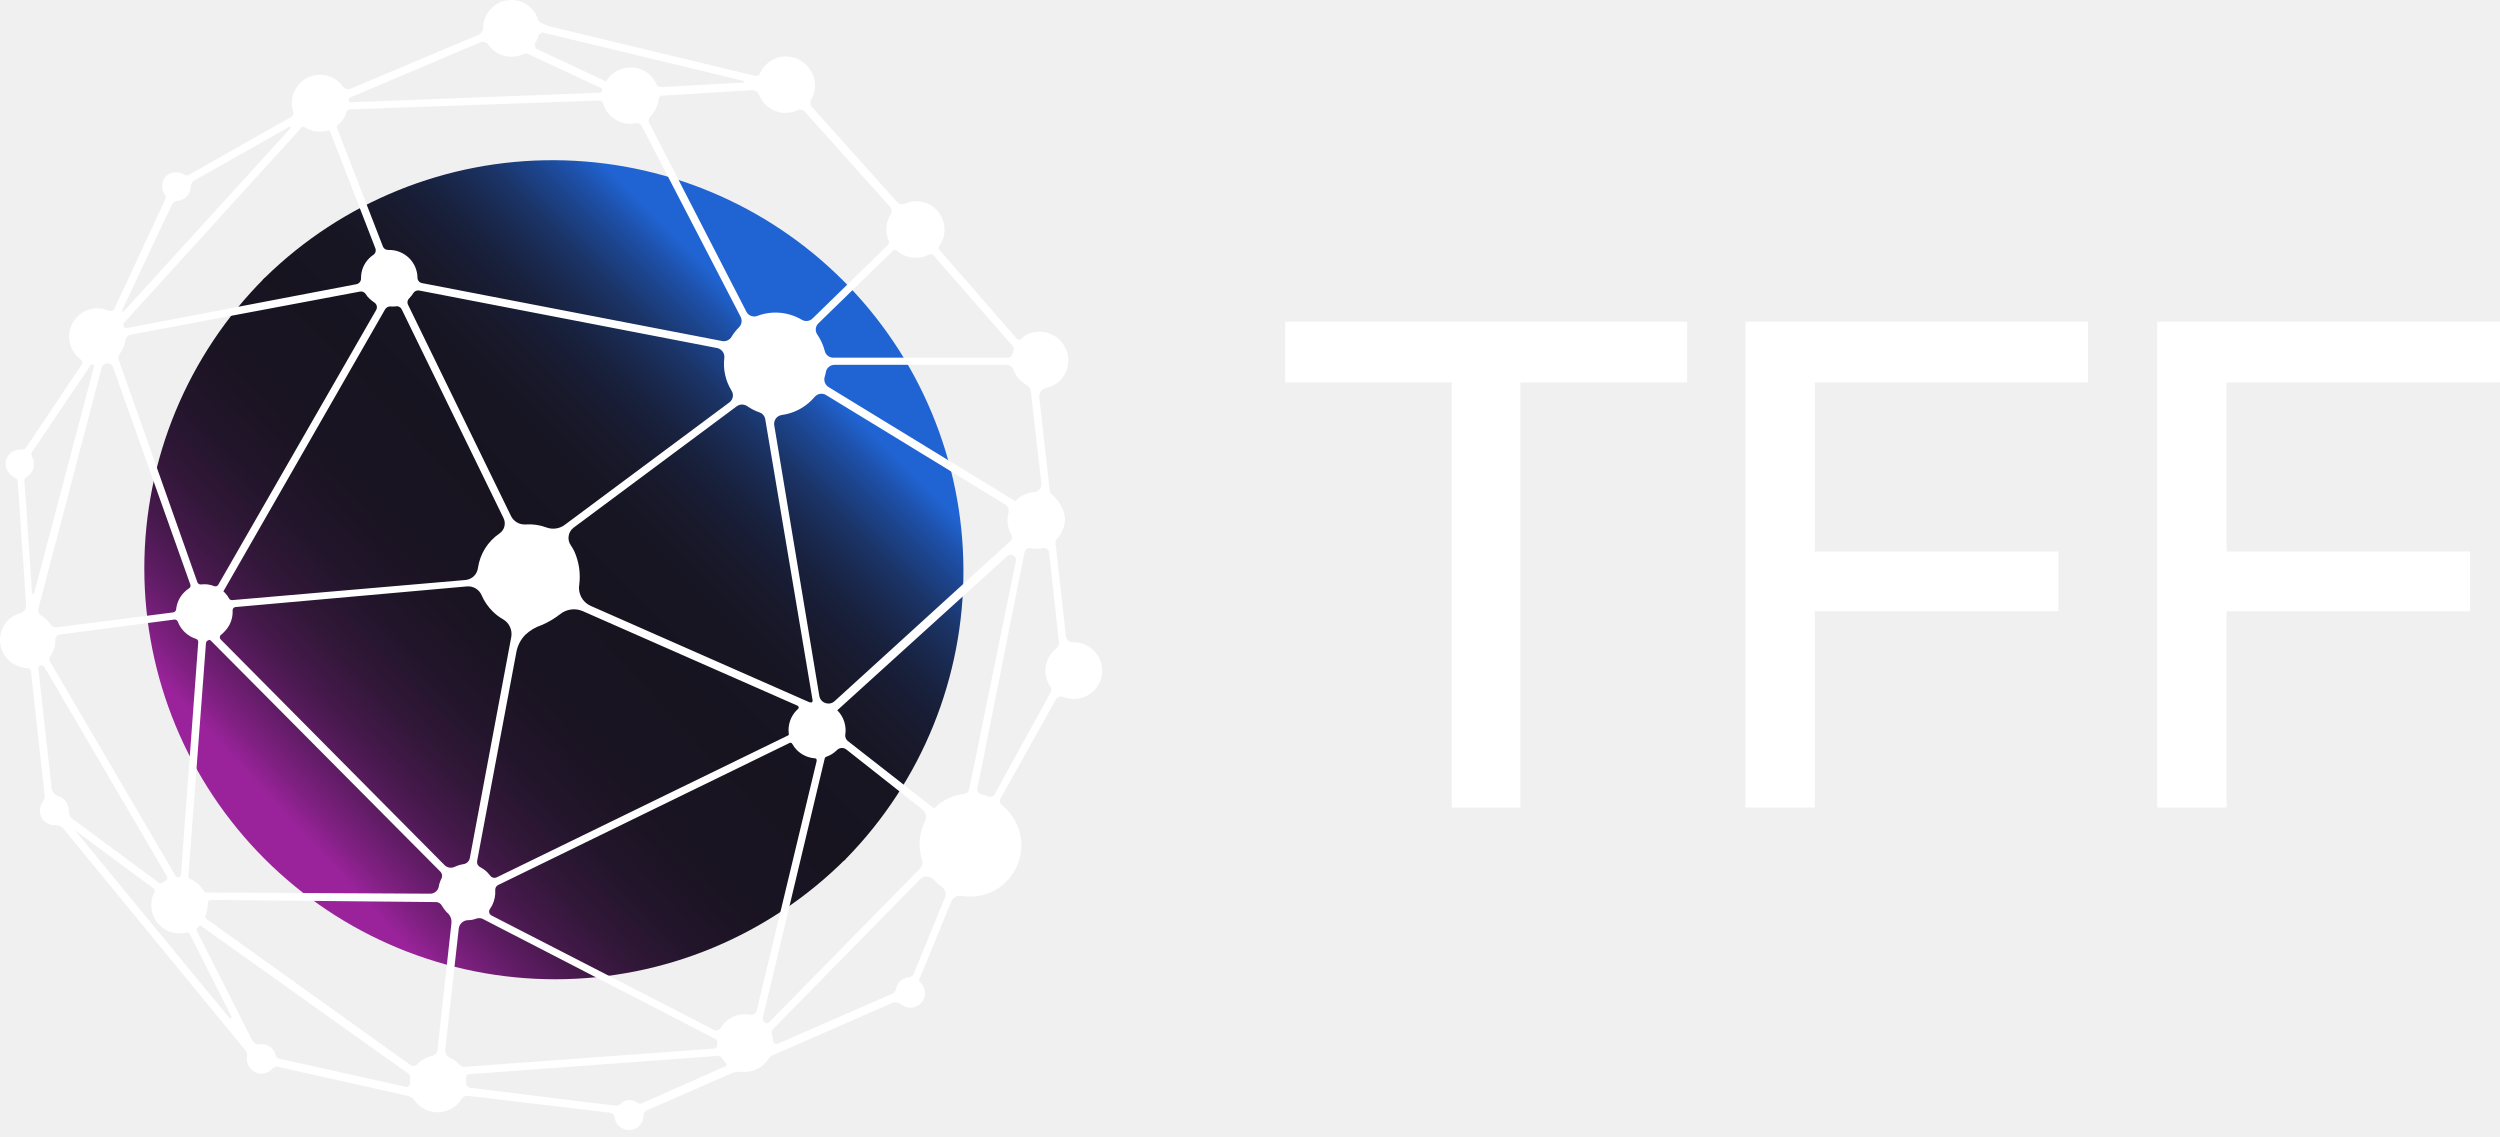
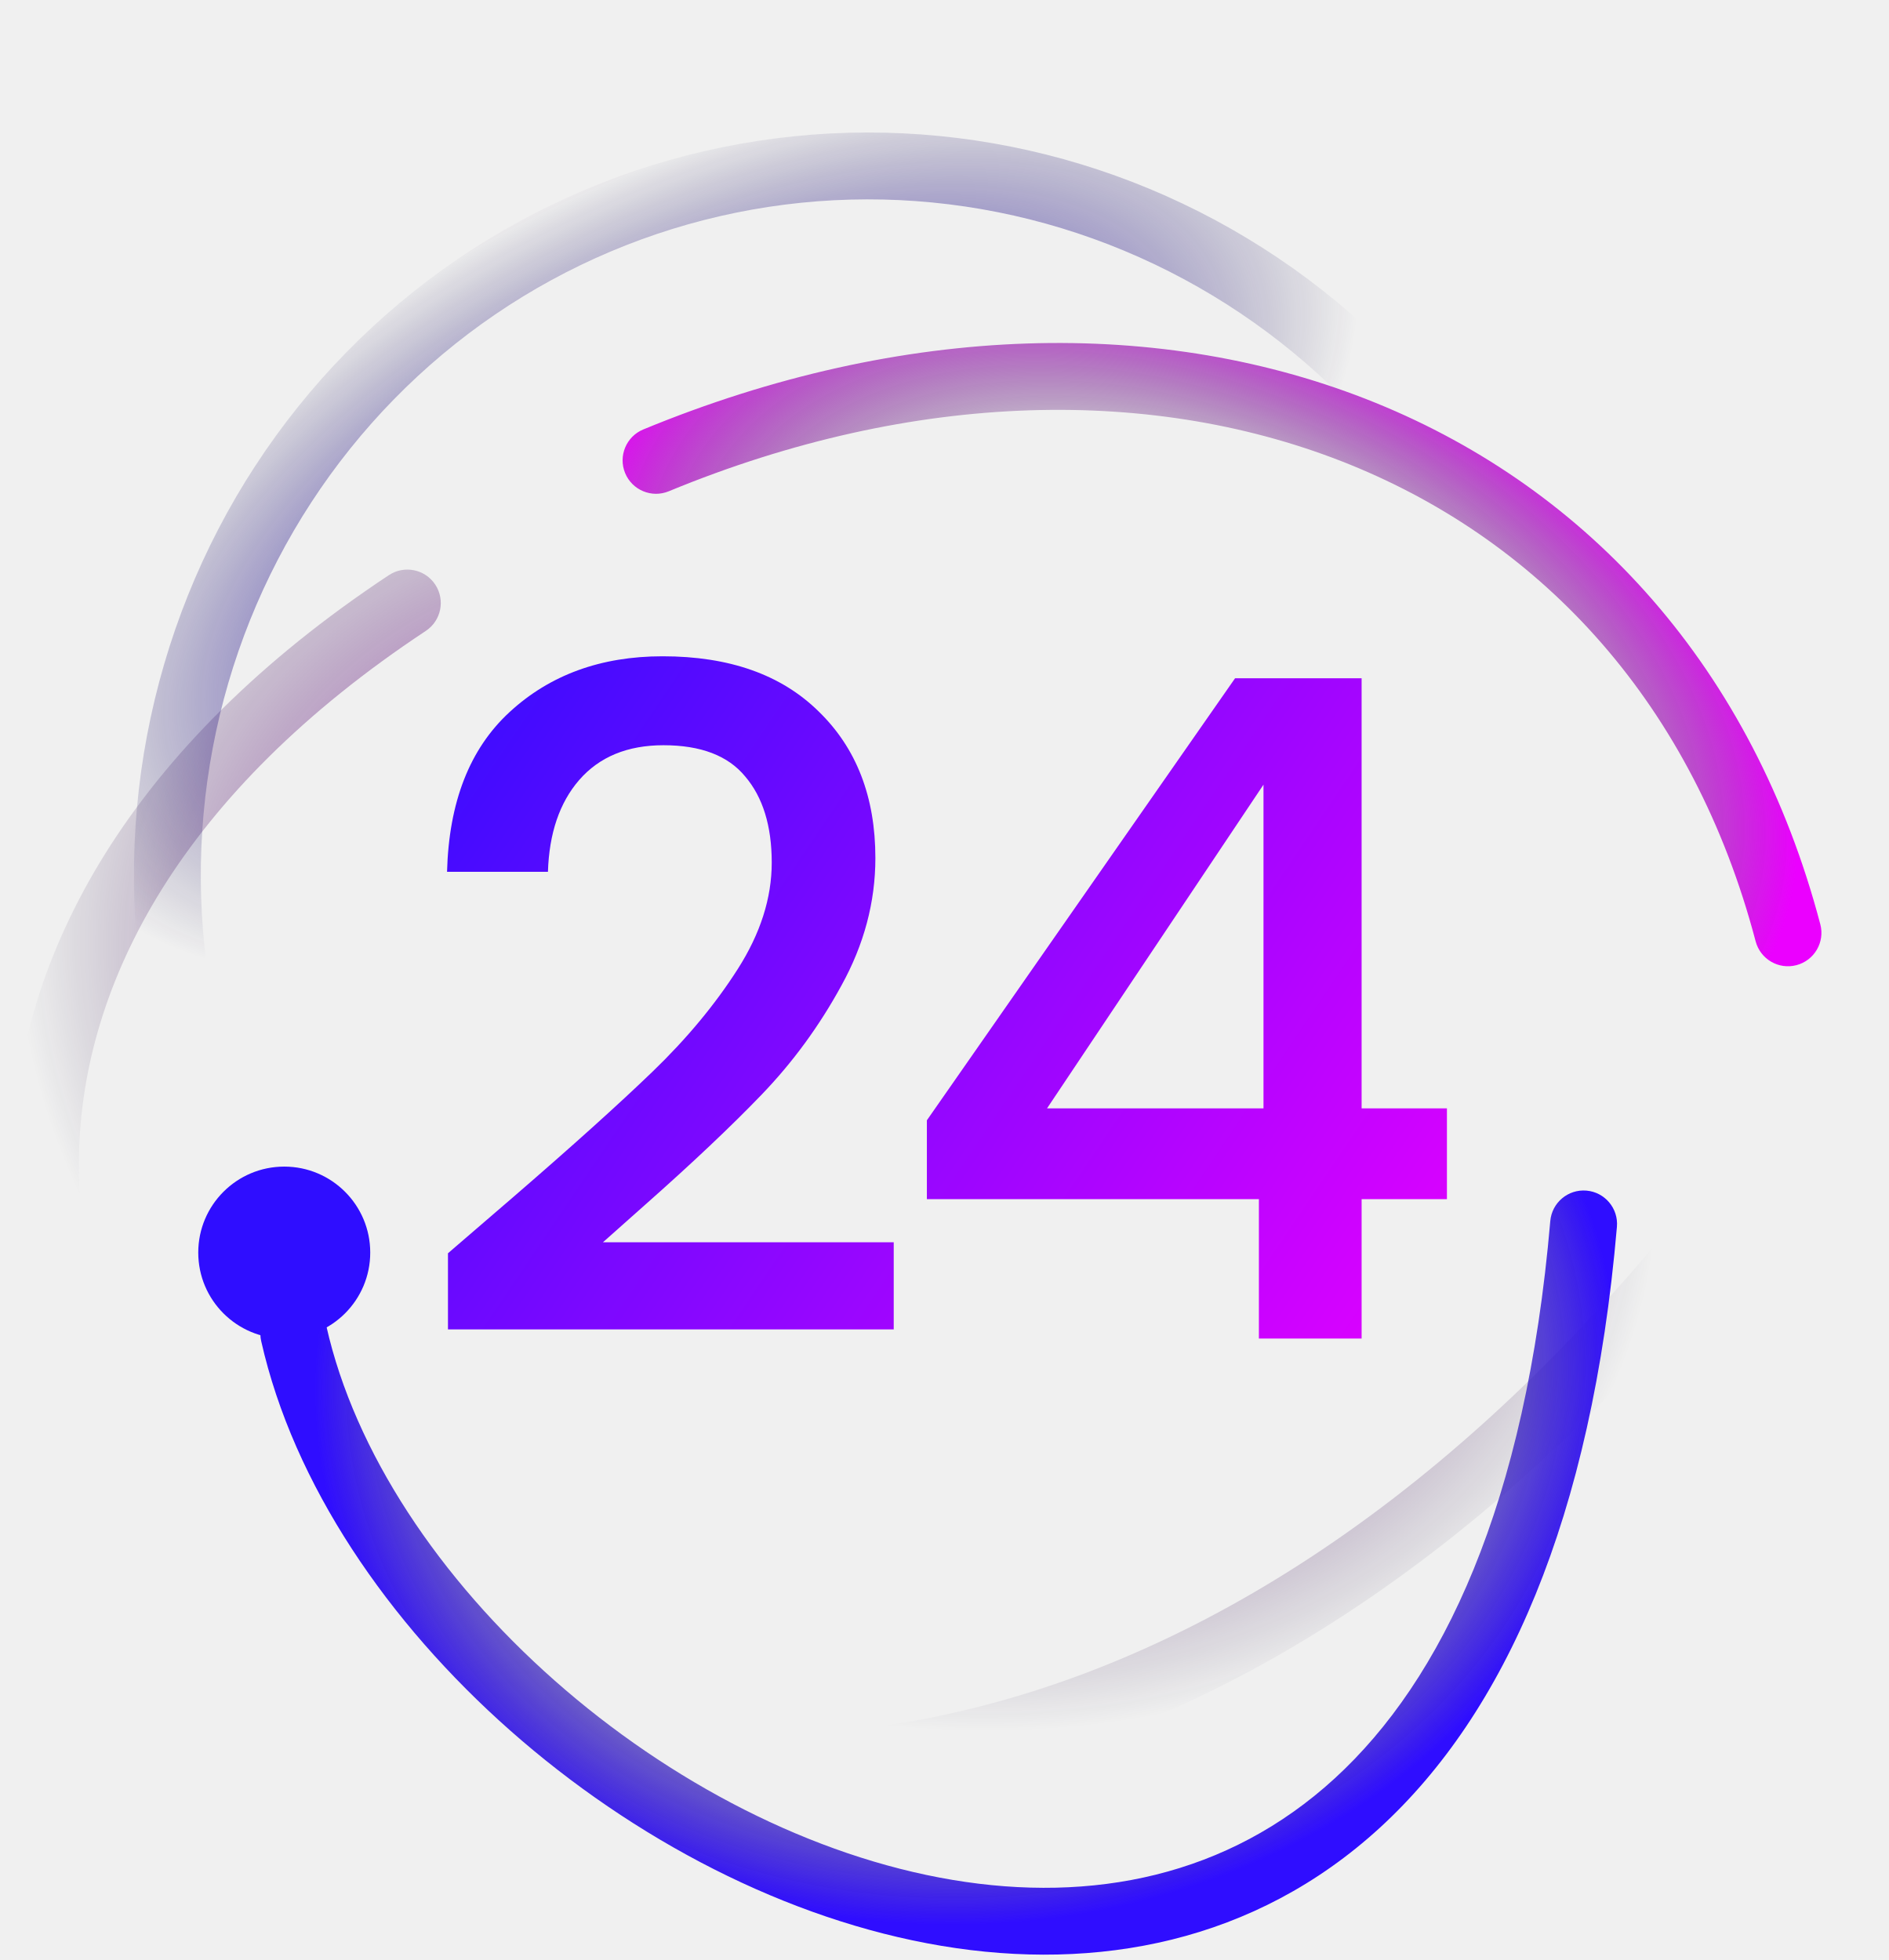
- <svg xmlns="http://www.w3.org/2000/svg" width="88" height="40" viewBox="0 0 88 40" fill="none">
-   <path d="M51.102 28.426V13.462H45.24V11.324H59.388V13.462H53.518V28.426H51.102Z" fill="white" />
-   <path d="M63.881 28.426H61.44V11.324H73.496V13.462H63.881V28.426ZM63.637 19.414H72.453V21.517H63.637V19.414Z" fill="white" />
-   <path d="M78.375 28.426H75.934V11.324H87.999V13.462H78.375V28.426ZM78.131 19.414H86.947V21.517H78.131V19.414Z" fill="white" />
-   <path d="M9.317 9.781C6.605 12.493 5.08 16.171 5.08 20.007C5.08 23.842 6.603 27.521 9.315 30.233C12.027 32.946 15.705 34.47 19.54 34.47C23.376 34.471 27.055 32.947 29.767 30.235L9.317 9.781Z" fill="url(#paint0_linear_1830_2130)" />
-   <path d="M9.334 9.764L9.244 9.858L29.694 30.308L29.788 30.218C32.452 27.496 33.934 23.833 33.913 20.024C33.893 16.215 32.37 12.568 29.677 9.875C26.984 7.182 23.337 5.66 19.528 5.639C15.72 5.618 12.056 7.101 9.334 9.764Z" fill="url(#paint1_linear_1830_2130)" />
-   <path d="M28.395 2.303C28.281 2.182 28.14 2.09 27.982 2.038C27.824 1.985 27.656 1.973 27.493 2.001C27.329 2.03 27.175 2.1 27.045 2.203C26.915 2.307 26.813 2.441 26.748 2.594C26.735 2.624 26.711 2.648 26.681 2.662C26.651 2.676 26.618 2.679 26.586 2.671L19.318 0.922C19.04 0.82 19.006 0.785 18.959 0.738C18.896 0.501 18.747 0.296 18.542 0.162C18.337 0.027 18.089 -0.026 17.847 0.012C17.605 0.05 17.385 0.176 17.23 0.366C17.075 0.556 16.996 0.797 17.009 1.042L16.902 1.2L12.357 3.116C12.307 3.138 12.251 3.143 12.198 3.128C12.145 3.114 12.099 3.083 12.066 3.039C11.988 2.93 11.887 2.84 11.771 2.774C11.598 2.67 11.396 2.622 11.195 2.636C10.993 2.65 10.801 2.726 10.643 2.852C10.486 2.979 10.37 3.15 10.313 3.344C10.255 3.538 10.259 3.745 10.322 3.937C10.333 3.971 10.331 4.009 10.317 4.043C10.303 4.076 10.277 4.104 10.245 4.12L6.645 6.156C6.623 6.168 6.598 6.175 6.572 6.175C6.547 6.175 6.522 6.168 6.5 6.156C6.4 6.091 6.282 6.061 6.163 6.069C6.045 6.076 5.932 6.122 5.841 6.198C5.791 6.257 5.753 6.325 5.731 6.398C5.708 6.472 5.7 6.549 5.709 6.626C5.722 6.716 5.759 6.802 5.815 6.874C5.829 6.896 5.836 6.922 5.836 6.949C5.836 6.975 5.829 7.001 5.815 7.023L4.033 10.854C4.024 10.874 4.011 10.891 3.996 10.905C3.98 10.92 3.962 10.931 3.942 10.938C3.922 10.945 3.901 10.948 3.88 10.947C3.858 10.946 3.838 10.941 3.819 10.931C3.618 10.846 3.396 10.829 3.185 10.882C2.973 10.935 2.786 11.056 2.65 11.227C2.514 11.397 2.438 11.607 2.433 11.825C2.428 12.042 2.494 12.256 2.622 12.432C2.684 12.52 2.76 12.597 2.848 12.659C2.875 12.678 2.893 12.708 2.898 12.74C2.904 12.773 2.897 12.806 2.878 12.834L0.928 15.737C0.908 15.768 0.88 15.792 0.847 15.809C0.814 15.825 0.777 15.833 0.74 15.831C0.66 15.824 0.58 15.836 0.505 15.867C0.431 15.897 0.365 15.945 0.313 16.006C0.239 16.098 0.199 16.212 0.199 16.329C0.199 16.447 0.239 16.561 0.313 16.652C0.369 16.724 0.442 16.78 0.527 16.814C0.554 16.825 0.578 16.843 0.595 16.866C0.612 16.89 0.623 16.918 0.625 16.947L0.92 21.308C0.923 21.369 0.905 21.43 0.87 21.48C0.834 21.529 0.782 21.565 0.723 21.582C0.514 21.636 0.329 21.757 0.197 21.928C0.089 22.073 0.023 22.245 0.005 22.426C-0.013 22.606 0.019 22.788 0.097 22.951C0.174 23.115 0.295 23.254 0.447 23.354C0.598 23.454 0.773 23.511 0.954 23.518C0.988 23.518 1.02 23.53 1.045 23.552C1.071 23.575 1.087 23.605 1.091 23.638L1.574 28.025C1.578 28.052 1.576 28.08 1.568 28.106C1.561 28.133 1.548 28.157 1.531 28.179C1.483 28.238 1.448 28.307 1.427 28.38C1.407 28.454 1.401 28.531 1.412 28.607C1.419 28.686 1.446 28.762 1.491 28.828C1.536 28.894 1.597 28.947 1.668 28.983C1.749 29.028 1.841 29.048 1.933 29.043C1.99 29.039 2.046 29.049 2.098 29.071C2.15 29.094 2.196 29.128 2.233 29.171L8.646 36.982C8.669 37.012 8.685 37.047 8.694 37.084C8.703 37.12 8.704 37.159 8.697 37.196C8.681 37.297 8.695 37.401 8.738 37.495C8.781 37.588 8.851 37.666 8.939 37.719C9.027 37.772 9.129 37.797 9.231 37.791C9.334 37.786 9.432 37.75 9.514 37.688C9.542 37.667 9.568 37.642 9.591 37.615C9.613 37.588 9.642 37.567 9.676 37.556C9.709 37.545 9.745 37.543 9.779 37.551L14.354 38.573C14.45 38.597 14.535 38.655 14.593 38.735C14.666 38.84 14.759 38.928 14.867 38.996C14.979 39.067 15.104 39.115 15.235 39.138C15.365 39.16 15.499 39.157 15.629 39.127C15.758 39.097 15.88 39.042 15.988 38.964C16.096 38.887 16.187 38.788 16.256 38.675C16.278 38.639 16.31 38.61 16.348 38.592C16.386 38.573 16.428 38.567 16.47 38.573L21.468 39.167C21.511 39.172 21.55 39.192 21.58 39.222C21.61 39.252 21.63 39.291 21.635 39.334C21.644 39.406 21.669 39.474 21.707 39.536C21.746 39.597 21.797 39.649 21.857 39.689C21.942 39.747 22.043 39.778 22.146 39.778C22.249 39.778 22.35 39.747 22.434 39.689C22.503 39.641 22.559 39.577 22.596 39.502C22.634 39.428 22.651 39.345 22.648 39.261C22.647 39.225 22.657 39.189 22.677 39.158C22.697 39.128 22.726 39.104 22.759 39.09L25.752 37.778C25.865 37.732 25.987 37.716 26.107 37.73C26.254 37.744 26.402 37.726 26.541 37.676C26.68 37.627 26.806 37.548 26.911 37.444C26.96 37.394 27.004 37.34 27.044 37.282C27.079 37.224 27.131 37.178 27.193 37.149L31.469 35.276L31.657 35.31C31.709 35.361 31.77 35.4 31.836 35.426C31.949 35.477 32.075 35.485 32.194 35.45C32.312 35.415 32.413 35.339 32.479 35.235C32.546 35.131 32.573 35.007 32.555 34.885C32.538 34.763 32.477 34.652 32.384 34.571L32.337 34.532L33.487 31.732C33.514 31.663 33.565 31.606 33.629 31.57C33.694 31.534 33.769 31.522 33.842 31.535C34.216 31.599 34.601 31.544 34.942 31.377C35.283 31.209 35.562 30.939 35.74 30.603C35.919 30.268 35.986 29.885 35.934 29.509C35.882 29.132 35.712 28.782 35.449 28.508C35.392 28.448 35.331 28.392 35.265 28.341C35.232 28.314 35.209 28.277 35.2 28.235C35.191 28.192 35.198 28.148 35.218 28.11L37.155 24.639C37.182 24.589 37.226 24.551 37.279 24.532C37.332 24.513 37.39 24.515 37.442 24.536C37.58 24.59 37.728 24.612 37.876 24.601C38.023 24.59 38.167 24.547 38.295 24.473C38.424 24.4 38.535 24.299 38.619 24.178C38.704 24.056 38.761 23.917 38.785 23.771C38.809 23.625 38.801 23.476 38.76 23.333C38.719 23.191 38.647 23.059 38.549 22.948C38.451 22.837 38.33 22.75 38.194 22.692C38.058 22.633 37.91 22.606 37.762 22.612C37.704 22.614 37.647 22.593 37.603 22.556C37.559 22.518 37.53 22.465 37.523 22.407L37.155 19.123C37.151 19.097 37.153 19.071 37.16 19.046C37.167 19.021 37.18 18.997 37.198 18.978C37.387 18.78 37.492 18.516 37.489 18.242C37.48 18.137 37.454 18.032 37.412 17.935C37.327 17.728 37.193 17.545 37.023 17.4C37.002 17.384 36.984 17.363 36.972 17.34C36.959 17.316 36.952 17.29 36.95 17.263L36.582 13.988C36.574 13.912 36.595 13.836 36.64 13.775C36.685 13.713 36.751 13.67 36.826 13.655C37.037 13.611 37.228 13.498 37.369 13.334C37.52 13.152 37.603 12.921 37.602 12.684C37.601 12.447 37.517 12.218 37.364 12.036C37.212 11.854 37 11.732 36.767 11.69C36.533 11.649 36.292 11.69 36.086 11.808C36.041 11.84 36 11.878 35.962 11.919C35.952 11.931 35.938 11.941 35.924 11.947C35.909 11.954 35.893 11.957 35.877 11.957C35.861 11.957 35.845 11.954 35.83 11.947C35.815 11.941 35.802 11.931 35.791 11.919L33.068 8.798C33.051 8.777 33.042 8.752 33.042 8.725C33.042 8.699 33.051 8.673 33.068 8.652C33.193 8.474 33.256 8.258 33.248 8.04C33.239 7.822 33.158 7.612 33.019 7.444C32.88 7.276 32.689 7.159 32.476 7.11C32.263 7.061 32.04 7.083 31.841 7.173C31.799 7.192 31.752 7.198 31.706 7.189C31.661 7.179 31.62 7.156 31.588 7.122L28.561 3.744C28.536 3.708 28.522 3.665 28.522 3.62C28.522 3.576 28.536 3.532 28.561 3.496C28.668 3.306 28.709 3.087 28.679 2.872C28.649 2.656 28.549 2.457 28.395 2.303ZM31.268 8.61L28.604 11.209C28.555 11.258 28.491 11.289 28.422 11.297C28.353 11.306 28.283 11.291 28.224 11.256C27.99 11.118 27.728 11.033 27.457 11.01C27.186 10.986 26.913 11.023 26.659 11.12C26.588 11.147 26.509 11.147 26.439 11.12C26.367 11.094 26.309 11.041 26.274 10.974L22.854 4.33C22.834 4.291 22.828 4.248 22.836 4.205C22.844 4.163 22.865 4.124 22.896 4.095C23.059 3.93 23.16 3.714 23.183 3.483C23.186 3.452 23.2 3.423 23.223 3.402C23.246 3.381 23.276 3.369 23.307 3.368L26.466 3.175C26.52 3.173 26.573 3.187 26.619 3.216C26.664 3.245 26.699 3.288 26.719 3.338C26.768 3.466 26.844 3.582 26.94 3.68C27.037 3.777 27.153 3.854 27.281 3.904C27.408 3.955 27.545 3.979 27.682 3.974C27.82 3.969 27.954 3.936 28.078 3.877C28.119 3.857 28.166 3.851 28.211 3.861C28.256 3.87 28.296 3.894 28.326 3.928L31.345 7.297C31.373 7.335 31.389 7.38 31.389 7.428C31.389 7.475 31.373 7.521 31.345 7.558C31.266 7.689 31.218 7.837 31.203 7.989C31.189 8.142 31.21 8.295 31.264 8.439C31.282 8.463 31.292 8.493 31.293 8.524C31.293 8.554 31.285 8.584 31.268 8.61ZM21.096 3.539C21.126 3.537 21.156 3.546 21.18 3.564C21.205 3.582 21.222 3.608 21.229 3.637C21.298 3.877 21.454 4.082 21.667 4.212C21.88 4.342 22.134 4.387 22.379 4.338C22.421 4.329 22.465 4.334 22.503 4.353C22.542 4.371 22.574 4.403 22.593 4.441L26.069 11.149C26.1 11.209 26.112 11.278 26.102 11.345C26.092 11.412 26.061 11.473 26.013 11.521C25.911 11.622 25.822 11.736 25.748 11.859C25.715 11.913 25.666 11.956 25.608 11.982C25.55 12.008 25.486 12.016 25.423 12.005L14.854 9.965C14.809 9.957 14.768 9.933 14.739 9.898C14.71 9.863 14.695 9.818 14.696 9.773C14.691 9.516 14.587 9.27 14.405 9.089C14.308 8.993 14.192 8.917 14.065 8.867C13.938 8.817 13.802 8.794 13.665 8.798C13.625 8.8 13.585 8.789 13.551 8.766C13.517 8.744 13.492 8.712 13.477 8.674L11.861 4.501C11.855 4.484 11.855 4.465 11.859 4.448C11.864 4.431 11.873 4.415 11.887 4.403L11.968 4.334C12.086 4.216 12.17 4.068 12.212 3.907C12.219 3.891 12.23 3.878 12.245 3.868C12.259 3.858 12.276 3.852 12.293 3.851L21.096 3.539ZM19.082 1.14L26.188 2.851C26.194 2.853 26.199 2.857 26.202 2.862C26.205 2.867 26.207 2.872 26.207 2.878C26.207 2.884 26.205 2.89 26.202 2.895C26.199 2.9 26.194 2.904 26.188 2.906L23.277 3.064C23.241 3.067 23.205 3.059 23.175 3.041C23.144 3.022 23.12 2.995 23.106 2.962C23.047 2.83 22.961 2.712 22.854 2.615C22.705 2.489 22.523 2.408 22.329 2.383C22.136 2.358 21.939 2.39 21.763 2.474C21.583 2.557 21.433 2.695 21.336 2.868L18.864 1.713L18.817 1.551C18.887 1.451 18.938 1.34 18.967 1.222C19.012 1.205 19.052 1.177 19.082 1.14ZM28.745 26.794L26.637 35.571C26.625 35.62 26.595 35.663 26.553 35.69C26.511 35.718 26.46 35.729 26.411 35.721C26.251 35.688 26.086 35.696 25.93 35.743C25.774 35.79 25.632 35.875 25.517 35.99C25.456 36.049 25.404 36.117 25.363 36.191C25.342 36.229 25.306 36.256 25.265 36.268C25.224 36.28 25.179 36.276 25.141 36.255L17.299 32.224C17.279 32.213 17.262 32.199 17.248 32.181C17.234 32.163 17.225 32.142 17.22 32.12C17.215 32.098 17.215 32.075 17.22 32.053C17.225 32.031 17.234 32.011 17.248 31.993L17.321 31.873C17.406 31.705 17.445 31.518 17.432 31.33C17.43 31.294 17.439 31.259 17.456 31.228C17.473 31.197 17.499 31.172 17.53 31.155L27.792 26.152C27.8 26.148 27.809 26.145 27.818 26.144C27.827 26.143 27.836 26.144 27.845 26.147C27.854 26.15 27.862 26.154 27.869 26.161C27.876 26.167 27.882 26.174 27.886 26.182C27.931 26.264 27.987 26.338 28.052 26.404C28.218 26.569 28.436 26.671 28.668 26.691C28.68 26.689 28.692 26.69 28.703 26.694C28.715 26.698 28.725 26.705 28.733 26.714C28.74 26.723 28.746 26.734 28.748 26.746C28.75 26.757 28.749 26.77 28.745 26.781V26.794ZM14.131 10.871L17.723 18.234C17.77 18.327 17.78 18.434 17.754 18.535C17.727 18.636 17.664 18.723 17.578 18.781C17.376 18.919 17.205 19.098 17.075 19.305C16.946 19.513 16.86 19.745 16.825 19.987C16.812 20.096 16.763 20.197 16.686 20.275C16.608 20.353 16.506 20.402 16.397 20.415L8.171 21.124C8.15 21.126 8.129 21.122 8.11 21.112C8.091 21.102 8.075 21.087 8.064 21.069C8.02 20.986 7.964 20.912 7.898 20.846L7.863 20.816L13.558 10.884C13.577 10.855 13.602 10.831 13.632 10.814C13.662 10.797 13.695 10.787 13.729 10.786C13.791 10.792 13.852 10.792 13.913 10.786C13.954 10.775 13.997 10.777 14.037 10.793C14.076 10.808 14.109 10.836 14.131 10.871ZM27.749 25.883L17.488 30.881C17.448 30.9 17.402 30.905 17.359 30.894C17.316 30.883 17.278 30.857 17.253 30.821C17.221 30.779 17.186 30.739 17.15 30.701C17.076 30.63 16.992 30.57 16.902 30.522C16.863 30.503 16.832 30.472 16.812 30.433C16.793 30.395 16.787 30.351 16.795 30.308L18.176 22.954C18.218 22.726 18.327 22.514 18.488 22.347C18.658 22.188 18.861 22.068 19.082 21.997C19.315 21.895 19.533 21.764 19.732 21.607C19.842 21.523 19.973 21.469 20.111 21.453C20.248 21.436 20.388 21.457 20.515 21.513L28.082 24.844C28.092 24.851 28.1 24.86 28.106 24.87C28.111 24.88 28.114 24.892 28.114 24.904C28.114 24.916 28.111 24.927 28.106 24.938C28.1 24.948 28.092 24.957 28.082 24.964L28.048 24.994C27.943 25.099 27.863 25.227 27.813 25.367C27.764 25.508 27.746 25.658 27.762 25.806C27.768 25.819 27.77 25.833 27.767 25.846C27.765 25.86 27.759 25.873 27.749 25.883ZM7.898 22.236C7.995 22.139 8.072 22.023 8.122 21.895C8.172 21.767 8.195 21.629 8.188 21.492C8.187 21.477 8.188 21.462 8.192 21.447C8.196 21.433 8.204 21.42 8.213 21.408C8.223 21.396 8.235 21.387 8.248 21.38C8.261 21.373 8.276 21.369 8.291 21.368L16.444 20.641C16.551 20.634 16.658 20.66 16.749 20.716C16.84 20.771 16.912 20.855 16.953 20.953C17.044 21.162 17.173 21.352 17.334 21.513C17.445 21.626 17.572 21.722 17.71 21.8C17.815 21.862 17.899 21.954 17.95 22.065C18.002 22.176 18.018 22.299 17.997 22.42L16.538 30.201C16.528 30.257 16.5 30.309 16.459 30.348C16.417 30.387 16.364 30.412 16.308 30.419C16.203 30.436 16.1 30.468 16.004 30.513C15.944 30.541 15.877 30.55 15.811 30.538C15.746 30.526 15.686 30.493 15.641 30.445L7.778 22.518C7.765 22.508 7.755 22.495 7.748 22.48C7.741 22.465 7.738 22.449 7.738 22.433C7.738 22.416 7.741 22.4 7.748 22.385C7.755 22.37 7.765 22.358 7.778 22.347C7.822 22.315 7.862 22.277 7.898 22.236ZM28.531 24.716C28.524 24.719 28.516 24.721 28.508 24.721C28.5 24.721 28.492 24.719 28.484 24.716L20.788 21.325C20.647 21.262 20.531 21.153 20.459 21.015C20.387 20.878 20.363 20.721 20.391 20.568C20.44 20.172 20.379 19.77 20.215 19.405C20.181 19.334 20.141 19.266 20.096 19.2C20.026 19.104 19.998 18.983 20.016 18.866C20.035 18.748 20.098 18.643 20.194 18.572L25.94 14.296C25.993 14.26 26.056 14.24 26.12 14.24C26.184 14.24 26.247 14.26 26.3 14.296C26.432 14.387 26.576 14.461 26.727 14.514C26.782 14.531 26.83 14.562 26.867 14.606C26.904 14.649 26.928 14.702 26.937 14.758L28.604 24.652C28.606 24.662 28.606 24.673 28.603 24.683C28.6 24.693 28.595 24.702 28.588 24.71C28.581 24.718 28.572 24.724 28.562 24.728C28.552 24.732 28.542 24.734 28.531 24.733V24.716ZM25.675 14.164L19.882 18.473C19.791 18.542 19.684 18.586 19.571 18.602C19.458 18.619 19.343 18.607 19.236 18.567C19 18.479 18.748 18.443 18.497 18.461C18.391 18.467 18.285 18.442 18.194 18.388C18.102 18.334 18.029 18.253 17.984 18.157L14.362 10.726C14.343 10.689 14.337 10.646 14.345 10.605C14.353 10.565 14.374 10.527 14.405 10.499C14.46 10.444 14.509 10.382 14.55 10.316C14.571 10.282 14.602 10.255 14.639 10.239C14.676 10.223 14.716 10.218 14.756 10.226L25.248 12.252C25.325 12.269 25.393 12.314 25.439 12.378C25.485 12.442 25.505 12.521 25.496 12.599C25.448 13.002 25.538 13.409 25.752 13.753C25.793 13.819 25.808 13.897 25.794 13.973C25.78 14.05 25.737 14.117 25.675 14.164ZM11.626 4.642L13.212 8.738C13.229 8.78 13.23 8.826 13.217 8.868C13.204 8.911 13.177 8.948 13.139 8.973C13.089 9.007 13.041 9.046 12.998 9.089C12.904 9.181 12.829 9.293 12.779 9.415C12.729 9.538 12.705 9.67 12.708 9.803C12.709 9.85 12.693 9.896 12.663 9.933C12.633 9.969 12.591 9.995 12.545 10.004L4.469 11.547C4.443 11.552 4.417 11.548 4.394 11.535C4.372 11.523 4.354 11.503 4.345 11.479C4.337 11.459 4.334 11.438 4.338 11.418C4.342 11.397 4.352 11.378 4.366 11.363L10.621 4.48C10.636 4.467 10.655 4.461 10.675 4.461C10.694 4.461 10.713 4.467 10.728 4.48C10.845 4.554 10.976 4.603 11.113 4.624C11.25 4.645 11.39 4.636 11.523 4.599C11.543 4.593 11.564 4.594 11.582 4.602C11.601 4.61 11.617 4.624 11.626 4.642ZM4.597 11.782L12.669 10.264C12.707 10.256 12.746 10.259 12.782 10.274C12.818 10.289 12.849 10.313 12.87 10.346C12.904 10.405 12.947 10.458 12.998 10.504C13.053 10.558 13.113 10.607 13.178 10.649C13.22 10.676 13.249 10.719 13.261 10.767C13.273 10.815 13.266 10.867 13.242 10.91L7.684 20.581C7.67 20.605 7.649 20.624 7.623 20.633C7.597 20.642 7.569 20.642 7.543 20.633C7.394 20.572 7.232 20.552 7.072 20.573C7.046 20.575 7.02 20.569 6.997 20.555C6.975 20.541 6.958 20.52 6.948 20.496L4.182 12.676C4.169 12.64 4.164 12.601 4.169 12.563C4.175 12.525 4.189 12.489 4.212 12.458C4.32 12.317 4.39 12.15 4.413 11.975C4.42 11.927 4.442 11.884 4.474 11.849C4.507 11.815 4.55 11.791 4.597 11.782ZM3.716 12.8C3.769 12.783 3.826 12.788 3.875 12.813C3.925 12.837 3.963 12.88 3.981 12.932L6.7 20.577C6.71 20.601 6.71 20.628 6.702 20.652C6.693 20.676 6.676 20.697 6.653 20.709C6.593 20.749 6.537 20.795 6.487 20.846C6.323 21.009 6.222 21.224 6.2 21.453C6.196 21.479 6.185 21.502 6.167 21.52C6.15 21.539 6.127 21.551 6.102 21.556L1.997 22.082C1.955 22.086 1.911 22.079 1.872 22.061C1.833 22.043 1.8 22.015 1.775 21.979C1.745 21.928 1.709 21.881 1.668 21.838C1.606 21.775 1.536 21.72 1.459 21.676C1.415 21.65 1.381 21.61 1.362 21.563C1.343 21.516 1.339 21.464 1.352 21.415L3.579 12.941C3.588 12.908 3.606 12.877 3.63 12.853C3.654 12.828 3.683 12.81 3.716 12.8ZM1.775 23.091C1.892 22.922 1.952 22.72 1.946 22.514C1.946 22.472 1.962 22.431 1.989 22.399C2.016 22.367 2.054 22.346 2.096 22.338L6.14 21.808C6.166 21.806 6.192 21.812 6.213 21.826C6.235 21.84 6.252 21.861 6.26 21.885C6.314 22.028 6.4 22.156 6.512 22.26C6.623 22.365 6.756 22.443 6.901 22.488C6.926 22.497 6.947 22.513 6.961 22.535C6.974 22.556 6.981 22.582 6.978 22.608L6.371 30.787C6.37 30.812 6.359 30.836 6.341 30.854C6.323 30.871 6.298 30.881 6.273 30.881C6.255 30.882 6.237 30.878 6.221 30.87C6.206 30.862 6.192 30.849 6.183 30.834L1.766 23.296C1.747 23.265 1.738 23.229 1.739 23.192C1.741 23.156 1.753 23.12 1.775 23.091ZM7.333 22.527C7.35 22.523 7.368 22.524 7.384 22.529C7.401 22.534 7.416 22.544 7.427 22.556L15.499 30.68C15.531 30.712 15.552 30.753 15.559 30.798C15.566 30.842 15.559 30.888 15.538 30.928C15.492 31.017 15.46 31.112 15.444 31.21C15.431 31.28 15.394 31.343 15.339 31.388C15.284 31.434 15.216 31.458 15.145 31.458L7.269 31.416C7.251 31.416 7.234 31.412 7.218 31.404C7.202 31.396 7.189 31.383 7.179 31.369C7.07 31.174 6.898 31.024 6.692 30.941C6.672 30.933 6.656 30.918 6.645 30.9C6.634 30.881 6.629 30.86 6.632 30.838L7.248 22.663C7.245 22.634 7.254 22.604 7.272 22.58C7.29 22.556 7.317 22.54 7.346 22.535L7.333 22.527ZM7.402 31.676L15.35 31.753C15.393 31.754 15.434 31.766 15.47 31.789C15.506 31.812 15.536 31.843 15.555 31.881C15.603 31.965 15.66 32.042 15.726 32.112L15.752 32.134C15.804 32.181 15.843 32.239 15.867 32.305C15.891 32.37 15.898 32.441 15.889 32.51L15.401 36.952C15.395 37.006 15.372 37.056 15.335 37.096C15.298 37.135 15.249 37.161 15.196 37.17C15.011 37.211 14.841 37.304 14.709 37.44L14.67 37.478C14.637 37.508 14.595 37.524 14.55 37.524C14.506 37.524 14.464 37.508 14.431 37.478L7.269 32.348C7.249 32.334 7.235 32.315 7.229 32.292C7.223 32.269 7.225 32.245 7.235 32.224C7.294 32.079 7.32 31.922 7.312 31.766C7.317 31.743 7.33 31.722 7.349 31.707C7.367 31.692 7.391 31.684 7.414 31.685L7.402 31.676ZM15.671 36.957L16.149 32.681C16.16 32.602 16.198 32.529 16.258 32.475C16.317 32.422 16.394 32.392 16.474 32.39C16.571 32.39 16.666 32.373 16.756 32.339C16.828 32.311 16.907 32.311 16.979 32.339L25.184 36.572C25.202 36.58 25.217 36.593 25.227 36.61C25.238 36.627 25.244 36.646 25.244 36.666C25.241 36.704 25.241 36.743 25.244 36.781C25.245 36.797 25.244 36.813 25.239 36.828C25.234 36.844 25.227 36.858 25.216 36.87C25.206 36.882 25.193 36.892 25.178 36.898C25.164 36.905 25.148 36.909 25.132 36.91L16.376 37.551C16.337 37.556 16.298 37.55 16.261 37.536C16.225 37.522 16.192 37.499 16.166 37.47L16.132 37.44C16.052 37.355 15.956 37.287 15.85 37.239C15.794 37.218 15.745 37.179 15.713 37.128C15.681 37.077 15.666 37.017 15.671 36.957ZM26.855 35.811L29.032 26.691C29.035 26.68 29.041 26.669 29.049 26.66C29.058 26.651 29.067 26.644 29.079 26.64C29.222 26.592 29.353 26.512 29.459 26.404C29.501 26.361 29.558 26.334 29.619 26.329C29.68 26.324 29.74 26.342 29.788 26.379L32.465 28.491C32.528 28.54 32.572 28.61 32.588 28.688C32.605 28.767 32.593 28.848 32.555 28.919C32.349 29.336 32.313 29.817 32.452 30.261C32.469 30.317 32.47 30.375 32.457 30.432C32.443 30.488 32.415 30.54 32.375 30.582L27.061 35.995C27.052 36.004 27.042 36.011 27.031 36.016C27.019 36.021 27.007 36.024 26.994 36.024C26.982 36.024 26.97 36.021 26.958 36.016C26.947 36.011 26.936 36.004 26.928 35.995C26.899 35.975 26.876 35.947 26.863 35.914C26.85 35.881 26.848 35.845 26.855 35.811ZM34.111 27.794C34.103 27.832 34.083 27.866 34.055 27.892C34.026 27.918 33.991 27.934 33.953 27.939C33.547 27.986 33.169 28.168 32.88 28.457L29.844 26.084C29.811 26.057 29.785 26.022 29.769 25.983C29.753 25.943 29.748 25.9 29.754 25.857C29.778 25.703 29.764 25.545 29.715 25.396C29.666 25.247 29.583 25.113 29.472 25.002L35.458 19.572C35.486 19.547 35.522 19.53 35.561 19.526C35.599 19.522 35.638 19.53 35.671 19.549C35.705 19.568 35.731 19.596 35.748 19.631C35.764 19.666 35.769 19.705 35.761 19.743L34.111 27.794ZM35.565 19.046L29.382 24.677C29.341 24.716 29.29 24.744 29.234 24.757C29.178 24.769 29.12 24.767 29.066 24.75C29.007 24.733 28.954 24.7 28.914 24.653C28.874 24.607 28.848 24.55 28.839 24.489L27.253 14.967C27.246 14.926 27.248 14.884 27.258 14.844C27.267 14.804 27.285 14.766 27.31 14.732C27.335 14.699 27.366 14.671 27.401 14.649C27.437 14.628 27.477 14.614 27.518 14.608C27.912 14.555 28.279 14.375 28.561 14.095L28.672 13.976C28.72 13.917 28.786 13.878 28.86 13.864C28.934 13.851 29.01 13.865 29.074 13.903L35.372 17.751C35.424 17.783 35.463 17.83 35.486 17.886C35.508 17.943 35.512 18.005 35.496 18.063C35.43 18.317 35.467 18.588 35.599 18.815C35.621 18.853 35.63 18.896 35.624 18.939C35.617 18.982 35.597 19.021 35.565 19.051V19.046ZM16.975 1.461L17.15 1.517C17.19 1.586 17.239 1.649 17.295 1.705C17.442 1.852 17.632 1.95 17.838 1.984C18.044 2.018 18.255 1.986 18.441 1.893H18.578L21.143 3.09C21.162 3.098 21.177 3.112 21.186 3.13C21.195 3.148 21.198 3.169 21.195 3.188C21.19 3.209 21.179 3.228 21.163 3.242C21.146 3.256 21.126 3.264 21.105 3.265L12.357 3.599C12.335 3.599 12.314 3.591 12.298 3.577C12.281 3.563 12.27 3.543 12.267 3.522C12.265 3.504 12.269 3.486 12.278 3.47C12.287 3.455 12.302 3.443 12.319 3.436L16.975 1.461ZM6.046 7.212C6.064 7.172 6.092 7.138 6.128 7.113C6.163 7.087 6.204 7.071 6.247 7.066C6.367 7.059 6.48 7.007 6.564 6.921C6.611 6.875 6.648 6.821 6.674 6.761C6.7 6.7 6.713 6.636 6.713 6.57C6.714 6.526 6.727 6.483 6.749 6.445C6.772 6.407 6.803 6.375 6.842 6.352L10.177 4.467C10.18 4.464 10.184 4.462 10.189 4.461C10.193 4.459 10.198 4.459 10.202 4.46C10.207 4.46 10.211 4.462 10.215 4.464C10.219 4.466 10.223 4.469 10.226 4.473C10.229 4.477 10.23 4.481 10.232 4.485C10.233 4.49 10.233 4.494 10.233 4.499C10.232 4.504 10.23 4.508 10.228 4.512C10.226 4.516 10.223 4.519 10.219 4.522L4.349 10.966C4.343 10.97 4.337 10.973 4.329 10.974C4.322 10.974 4.315 10.973 4.309 10.969C4.302 10.965 4.298 10.959 4.295 10.953C4.292 10.946 4.292 10.938 4.293 10.931L6.046 7.212ZM0.86 16.926C0.859 16.896 0.866 16.867 0.88 16.841C0.894 16.816 0.916 16.795 0.941 16.78C0.981 16.759 1.017 16.731 1.048 16.699C1.128 16.619 1.178 16.515 1.193 16.403C1.208 16.291 1.185 16.177 1.129 16.079C1.114 16.054 1.106 16.025 1.106 15.996C1.106 15.966 1.114 15.937 1.129 15.912L3.186 12.855C3.192 12.844 3.203 12.834 3.215 12.83C3.228 12.825 3.242 12.825 3.254 12.83C3.263 12.831 3.272 12.835 3.279 12.839C3.287 12.845 3.293 12.851 3.298 12.859C3.303 12.866 3.306 12.875 3.308 12.884C3.309 12.893 3.308 12.902 3.306 12.911L1.202 20.881C1.199 20.888 1.195 20.895 1.188 20.899C1.182 20.904 1.174 20.906 1.166 20.906C1.158 20.906 1.15 20.904 1.143 20.899C1.137 20.895 1.132 20.888 1.129 20.881L0.86 16.926ZM1.407 23.429C1.433 23.416 1.463 23.413 1.49 23.421C1.518 23.429 1.542 23.447 1.557 23.471L5.88 30.851C5.886 30.863 5.89 30.876 5.892 30.89C5.893 30.904 5.892 30.918 5.888 30.931C5.884 30.944 5.877 30.956 5.869 30.967C5.86 30.977 5.849 30.986 5.837 30.992C5.794 31.016 5.752 31.043 5.713 31.073C5.695 31.086 5.674 31.093 5.653 31.093C5.631 31.093 5.611 31.086 5.593 31.073L2.57 28.837C2.521 28.802 2.482 28.756 2.455 28.703C2.428 28.649 2.415 28.59 2.416 28.529C2.418 28.46 2.406 28.391 2.38 28.326C2.354 28.262 2.316 28.203 2.267 28.153C2.21 28.097 2.141 28.055 2.066 28.029C1.999 28.009 1.939 27.969 1.894 27.915C1.849 27.861 1.821 27.795 1.814 27.726L1.347 23.518C1.348 23.499 1.353 23.481 1.364 23.465C1.375 23.449 1.39 23.436 1.407 23.429ZM2.634 29.222L5.409 31.274C5.428 31.289 5.442 31.31 5.446 31.334C5.451 31.357 5.447 31.382 5.435 31.403C5.347 31.573 5.31 31.765 5.328 31.956C5.347 32.147 5.42 32.329 5.539 32.479C5.658 32.63 5.818 32.743 6 32.804C6.182 32.866 6.378 32.873 6.564 32.826C6.586 32.82 6.61 32.822 6.631 32.831C6.652 32.84 6.669 32.857 6.679 32.878L8.146 35.785C8.167 35.832 8.103 35.875 8.073 35.832L2.634 29.222ZM9.826 37.264C9.797 37.259 9.77 37.245 9.749 37.225C9.727 37.204 9.712 37.178 9.706 37.149C9.685 37.057 9.64 36.973 9.574 36.905C9.518 36.85 9.451 36.809 9.377 36.783C9.302 36.758 9.224 36.75 9.146 36.76C9.092 36.768 9.037 36.759 8.988 36.734C8.94 36.708 8.901 36.668 8.877 36.619L6.931 32.771C6.921 32.75 6.918 32.726 6.923 32.703C6.929 32.681 6.942 32.661 6.961 32.647C6.988 32.626 7.012 32.603 7.034 32.578C7.034 32.578 7.034 32.578 7.055 32.578L14.371 37.79C14.396 37.809 14.416 37.835 14.427 37.864C14.438 37.894 14.441 37.926 14.435 37.957C14.431 38.014 14.431 38.071 14.435 38.128C14.435 38.148 14.431 38.167 14.423 38.185C14.415 38.203 14.403 38.219 14.387 38.231C14.372 38.244 14.354 38.252 14.335 38.257C14.316 38.261 14.296 38.261 14.277 38.256L9.826 37.264ZM22.618 38.825C22.592 38.84 22.561 38.849 22.531 38.849C22.5 38.849 22.47 38.84 22.443 38.825C22.39 38.779 22.327 38.748 22.26 38.732C22.192 38.716 22.121 38.717 22.054 38.735C21.974 38.754 21.901 38.796 21.844 38.855C21.82 38.88 21.789 38.899 21.756 38.91C21.723 38.921 21.687 38.924 21.652 38.919L16.556 38.291C16.515 38.285 16.478 38.267 16.451 38.237C16.424 38.207 16.408 38.169 16.406 38.128C16.412 38.073 16.412 38.017 16.406 37.961C16.403 37.944 16.404 37.926 16.408 37.909C16.412 37.891 16.42 37.875 16.431 37.861C16.442 37.847 16.455 37.835 16.471 37.827C16.486 37.818 16.504 37.813 16.521 37.812L25.278 37.166C25.3 37.166 25.323 37.171 25.343 37.181C25.363 37.192 25.38 37.207 25.393 37.226C25.434 37.289 25.481 37.348 25.534 37.401C25.546 37.408 25.555 37.418 25.562 37.429C25.569 37.441 25.572 37.454 25.572 37.468C25.572 37.481 25.569 37.494 25.562 37.506C25.555 37.517 25.546 37.527 25.534 37.534L22.618 38.825ZM32.144 34.319L32.033 34.395C31.9 34.398 31.773 34.452 31.678 34.545C31.599 34.627 31.55 34.732 31.537 34.844L31.452 34.96L27.39 36.734C27.371 36.742 27.351 36.746 27.33 36.745C27.31 36.744 27.29 36.738 27.273 36.727C27.255 36.717 27.24 36.702 27.229 36.685C27.218 36.667 27.212 36.648 27.21 36.627C27.206 36.552 27.193 36.477 27.172 36.405C27.161 36.373 27.16 36.34 27.167 36.307C27.175 36.275 27.191 36.245 27.215 36.221L32.384 30.954C32.414 30.922 32.45 30.897 32.49 30.88C32.53 30.862 32.573 30.853 32.617 30.853C32.66 30.853 32.703 30.862 32.743 30.88C32.784 30.897 32.82 30.922 32.85 30.954C32.864 30.971 32.88 30.986 32.897 31.001C32.974 31.079 33.058 31.149 33.149 31.21C33.209 31.253 33.252 31.315 33.273 31.385C33.293 31.456 33.288 31.532 33.26 31.599L32.144 34.319ZM37.275 22.612C37.279 22.652 37.273 22.692 37.257 22.729C37.241 22.765 37.217 22.797 37.185 22.822C37.152 22.846 37.12 22.873 37.091 22.903C36.929 23.065 36.828 23.279 36.805 23.507C36.782 23.735 36.84 23.965 36.967 24.156C36.99 24.192 37.003 24.234 37.003 24.277C37.003 24.321 36.99 24.363 36.967 24.399L35.017 27.952C34.997 27.99 34.964 28.019 34.924 28.034C34.884 28.05 34.84 28.051 34.799 28.038C34.717 28.007 34.633 27.983 34.547 27.965C34.524 27.96 34.501 27.951 34.482 27.938C34.462 27.925 34.445 27.908 34.432 27.888C34.419 27.868 34.41 27.846 34.405 27.822C34.401 27.799 34.401 27.775 34.406 27.751L36.065 19.44C36.069 19.416 36.078 19.394 36.09 19.374C36.103 19.354 36.12 19.337 36.139 19.323C36.159 19.31 36.181 19.3 36.204 19.295C36.227 19.29 36.251 19.29 36.274 19.294C36.416 19.322 36.561 19.322 36.702 19.294C36.727 19.288 36.753 19.287 36.779 19.292C36.804 19.296 36.828 19.306 36.85 19.321C36.871 19.335 36.889 19.354 36.903 19.376C36.916 19.398 36.925 19.423 36.929 19.448L37.275 22.612ZM36.655 17.011C36.659 17.049 36.656 17.087 36.645 17.123C36.633 17.16 36.615 17.194 36.591 17.223C36.567 17.252 36.537 17.276 36.503 17.293C36.469 17.31 36.432 17.321 36.394 17.323C36.155 17.339 35.929 17.443 35.761 17.614L35.736 17.64L29.16 13.621C29.102 13.583 29.057 13.526 29.034 13.461C29.011 13.395 29.01 13.323 29.032 13.257C29.049 13.204 29.062 13.15 29.07 13.095C29.083 13.024 29.121 12.96 29.176 12.914C29.232 12.867 29.302 12.842 29.374 12.842H35.419C35.475 12.842 35.529 12.859 35.575 12.89C35.621 12.921 35.656 12.966 35.676 13.018C35.726 13.152 35.803 13.274 35.903 13.377C35.97 13.441 36.044 13.497 36.125 13.544C36.169 13.566 36.207 13.6 36.235 13.641C36.264 13.682 36.282 13.729 36.287 13.779L36.655 17.011ZM35.475 12.59H29.327C29.258 12.589 29.192 12.566 29.139 12.523C29.085 12.481 29.048 12.421 29.032 12.355C28.979 12.147 28.889 11.95 28.767 11.774C28.726 11.713 28.709 11.641 28.716 11.569C28.724 11.497 28.757 11.43 28.809 11.38L31.443 8.815C31.459 8.8 31.481 8.792 31.503 8.792C31.525 8.792 31.546 8.8 31.563 8.815C31.737 8.973 31.961 9.066 32.196 9.076C32.374 9.081 32.551 9.04 32.709 8.956C32.732 8.944 32.759 8.94 32.785 8.945C32.812 8.949 32.836 8.962 32.854 8.982L35.642 12.175C35.663 12.198 35.677 12.226 35.682 12.257C35.688 12.287 35.684 12.318 35.672 12.347C35.658 12.384 35.647 12.423 35.637 12.462C35.629 12.498 35.608 12.531 35.578 12.554C35.549 12.578 35.513 12.59 35.475 12.59Z" fill="white" />
+ <svg xmlns="http://www.w3.org/2000/svg" width="90" viewBox="0 0 132 137" fill="none">
+   <path d="M35.921 83.626C40.024 80.08 43.25 77.174 45.6 74.909C47.993 72.602 49.98 70.209 51.561 67.73C53.142 65.252 53.933 62.773 53.933 60.295C53.933 57.731 53.313 55.722 52.074 54.27C50.877 52.817 48.976 52.09 46.369 52.09C43.848 52.09 41.883 52.902 40.472 54.526C39.105 56.107 38.378 58.244 38.293 60.936H31.242C31.37 56.064 32.823 52.347 35.601 49.783C38.421 47.176 41.989 45.873 46.305 45.873C50.963 45.873 54.595 47.155 57.202 49.719C59.851 52.283 61.176 55.701 61.176 59.974C61.176 63.051 60.385 66.021 58.804 68.884C57.266 71.704 55.407 74.247 53.228 76.512C51.091 78.734 48.356 81.319 45.023 84.267L42.139 86.831H62.458V92.921H31.306V87.601L35.921 83.626Z" fill="url(#paint0_linear_85_2678)" />
+   <path d="M64.775 83.819V78.306L86.312 47.411H95.157V77.473H101.119V83.819H95.157V93.562H87.978V83.819H64.775ZM88.299 54.846L73.172 77.473H88.299V54.846Z" fill="url(#paint1_linear_85_2678)" />
+   <path fill-rule="evenodd" clip-rule="evenodd" d="M125.548 67.462C124.3 67.791 123.022 67.045 122.693 65.797C118.347 49.293 107.9 37.983 94.373 32.487C80.803 26.973 63.934 27.237 46.74 34.338C45.547 34.831 44.181 34.263 43.688 33.07C43.195 31.877 43.763 30.511 44.956 30.018C63.09 22.528 81.245 22.108 96.132 28.157C111.061 34.222 122.503 46.72 127.213 64.607C127.542 65.855 126.796 67.133 125.548 67.462Z" fill="url(#paint2_angular_85_2678)" />
+   <path fill-rule="evenodd" clip-rule="evenodd" d="M30.416 40.86C31.128 41.937 30.833 43.387 29.757 44.099C12.685 55.395 5.763 68.672 5.517 80.741C5.27 92.861 11.738 104.298 22.53 111.944C43.954 127.122 82.705 127.274 116.875 85.552C117.693 84.553 119.165 84.406 120.163 85.224C121.162 86.042 121.309 87.514 120.491 88.513C85.106 131.719 43.666 132.645 19.828 115.757C7.99 107.37 0.56 94.564 0.844 80.646C1.128 66.676 9.165 52.12 27.177 40.201C28.254 39.489 29.704 39.784 30.416 40.86Z" fill="url(#paint3_angular_85_2678)" />
+   <path fill-rule="evenodd" clip-rule="evenodd" d="M110.871 83.221C112.157 83.332 113.109 84.464 112.999 85.75C111.237 106.225 105.134 119.781 96.432 127.755C87.678 135.776 76.646 137.829 65.793 136.011C54.985 134.2 44.243 128.547 35.67 120.972C27.107 113.406 20.508 103.745 18.253 93.738C17.969 92.478 18.76 91.228 20.019 90.944C21.278 90.66 22.529 91.451 22.812 92.71C24.794 101.505 30.715 110.358 38.764 117.469C46.803 124.572 56.766 129.759 66.566 131.401C76.322 133.036 85.801 131.156 93.274 124.309C100.799 117.414 106.637 105.165 108.342 85.349C108.453 84.063 109.585 83.111 110.871 83.221Z" fill="url(#paint4_angular_85_2678)" />
+   <path d="M25.874 87.552C25.874 90.871 23.183 93.562 19.865 93.562C16.546 93.562 13.855 90.871 13.855 87.552C13.855 84.234 16.546 81.543 19.865 81.543C23.183 81.543 25.874 84.234 25.874 87.552Z" fill="#2F0DFF" />
+   <path fill-rule="evenodd" clip-rule="evenodd" d="M31.965 18.123C37.571 14.299 43.873 11.635 50.511 10.284C57.149 8.932 63.991 8.92 70.646 10.248C77.301 11.575 83.637 14.215 89.294 18.016C94.951 21.817 99.818 26.703 103.618 32.396C107.418 38.089 110.077 44.477 111.445 51.195C111.703 52.46 110.886 53.694 109.622 53.951C108.357 54.209 107.123 53.392 106.865 52.127C105.618 46.002 103.194 40.178 99.731 34.991C96.268 29.803 91.835 25.354 86.688 21.895C81.54 18.437 75.778 16.037 69.732 14.831C63.685 13.625 57.471 13.636 51.444 14.864C45.416 16.091 39.692 18.51 34.599 21.984C29.505 25.458 25.14 29.92 21.754 35.115C18.368 40.311 16.028 46.14 14.87 52.268C13.71 58.397 13.756 64.704 15.003 70.83C15.26 72.095 14.444 73.329 13.179 73.586C11.914 73.844 10.681 73.027 10.423 71.763C9.055 65.044 9.005 58.125 10.277 51.4C11.549 44.674 14.117 38.274 17.838 32.564C21.559 26.854 26.359 21.946 31.965 18.123Z" fill="url(#paint5_angular_85_2678)" />
  <defs>
-     <linearGradient id="paint0_linear_1830_2130" x1="19.613" y1="19.953" x2="10.078" y2="28.745" gradientUnits="userSpaceOnUse">
-       <stop stop-color="#171420" />
-       <stop offset="0.27" stop-color="#1A1422" />
-       <stop offset="0.44" stop-color="#22152B" />
-       <stop offset="0.58" stop-color="#311738" />
-       <stop offset="0.71" stop-color="#46194C" />
-       <stop offset="0.82" stop-color="#601C65" />
-       <stop offset="0.93" stop-color="#812083" />
-       <stop offset="1" stop-color="#9A239B" />
+     <linearGradient id="paint0_linear_85_2678" x1="27.879" y1="44.153" x2="104.786" y2="96.074" gradientUnits="userSpaceOnUse">
+       <stop stop-color="#2F0DFF" />
+       <stop offset="1" stop-color="#EB00FF" />
    </linearGradient>
-     <linearGradient id="paint1_linear_1830_2130" x1="19.471" y1="20.083" x2="29.789" y2="9.765" gradientUnits="userSpaceOnUse">
-       <stop stop-color="#171420" />
-       <stop offset="0.2" stop-color="#171522" />
-       <stop offset="0.32" stop-color="#18192B" />
-       <stop offset="0.42" stop-color="#181F39" />
-       <stop offset="0.5" stop-color="#19284D" />
-       <stop offset="0.58" stop-color="#1B3467" />
-       <stop offset="0.65" stop-color="#1C4287" />
-       <stop offset="0.72" stop-color="#1E52AC" />
-       <stop offset="0.78" stop-color="#2064D3" />
+     <linearGradient id="paint1_linear_85_2678" x1="27.879" y1="44.153" x2="104.786" y2="96.074" gradientUnits="userSpaceOnUse">
+       <stop stop-color="#2F0DFF" />
+       <stop offset="1" stop-color="#EB00FF" />
    </linearGradient>
+     <radialGradient id="paint2_angular_85_2678" cx="0" cy="0" r="1" gradientUnits="userSpaceOnUse" gradientTransform="translate(82.7119 48.6903) rotate(22.249) scale(45.6376 28.5888)">
+       <stop offset="0.478" stop-color="#060028" stop-opacity="0" />
+       <stop offset="0.988" stop-color="#EB00FF" />
+     </radialGradient>
+     <radialGradient id="paint3_angular_85_2678" cx="0" cy="0" r="1" gradientUnits="userSpaceOnUse" gradientTransform="translate(58.5714 73.7942) rotate(-69.0595) scale(45.7533 59.9192)">
+       <stop offset="0.198" stop-color="#EB00FF" />
+       <stop offset="0.983" stop-color="#060028" stop-opacity="0" />
+     </radialGradient>
+     <radialGradient id="paint4_angular_85_2678" cx="0" cy="0" r="1" gradientUnits="userSpaceOnUse" gradientTransform="translate(67.5277 96.2936) rotate(177.149) scale(46.2818 38.7068)">
+       <stop offset="0.516" stop-color="#060028" stop-opacity="0" />
+       <stop offset="0.99" stop-color="#2F0DFF" />
+     </radialGradient>
+     <radialGradient id="paint5_angular_85_2678" cx="0" cy="0" r="1" gradientUnits="userSpaceOnUse" gradientTransform="translate(48.7472 36.7895) rotate(63.7286) scale(27.5333 54.2964)">
+       <stop offset="0.15" stop-color="#2F0DFF" />
+       <stop offset="0.916" stop-color="#150E41" stop-opacity="0" />
+     </radialGradient>
  </defs>
</svg>
